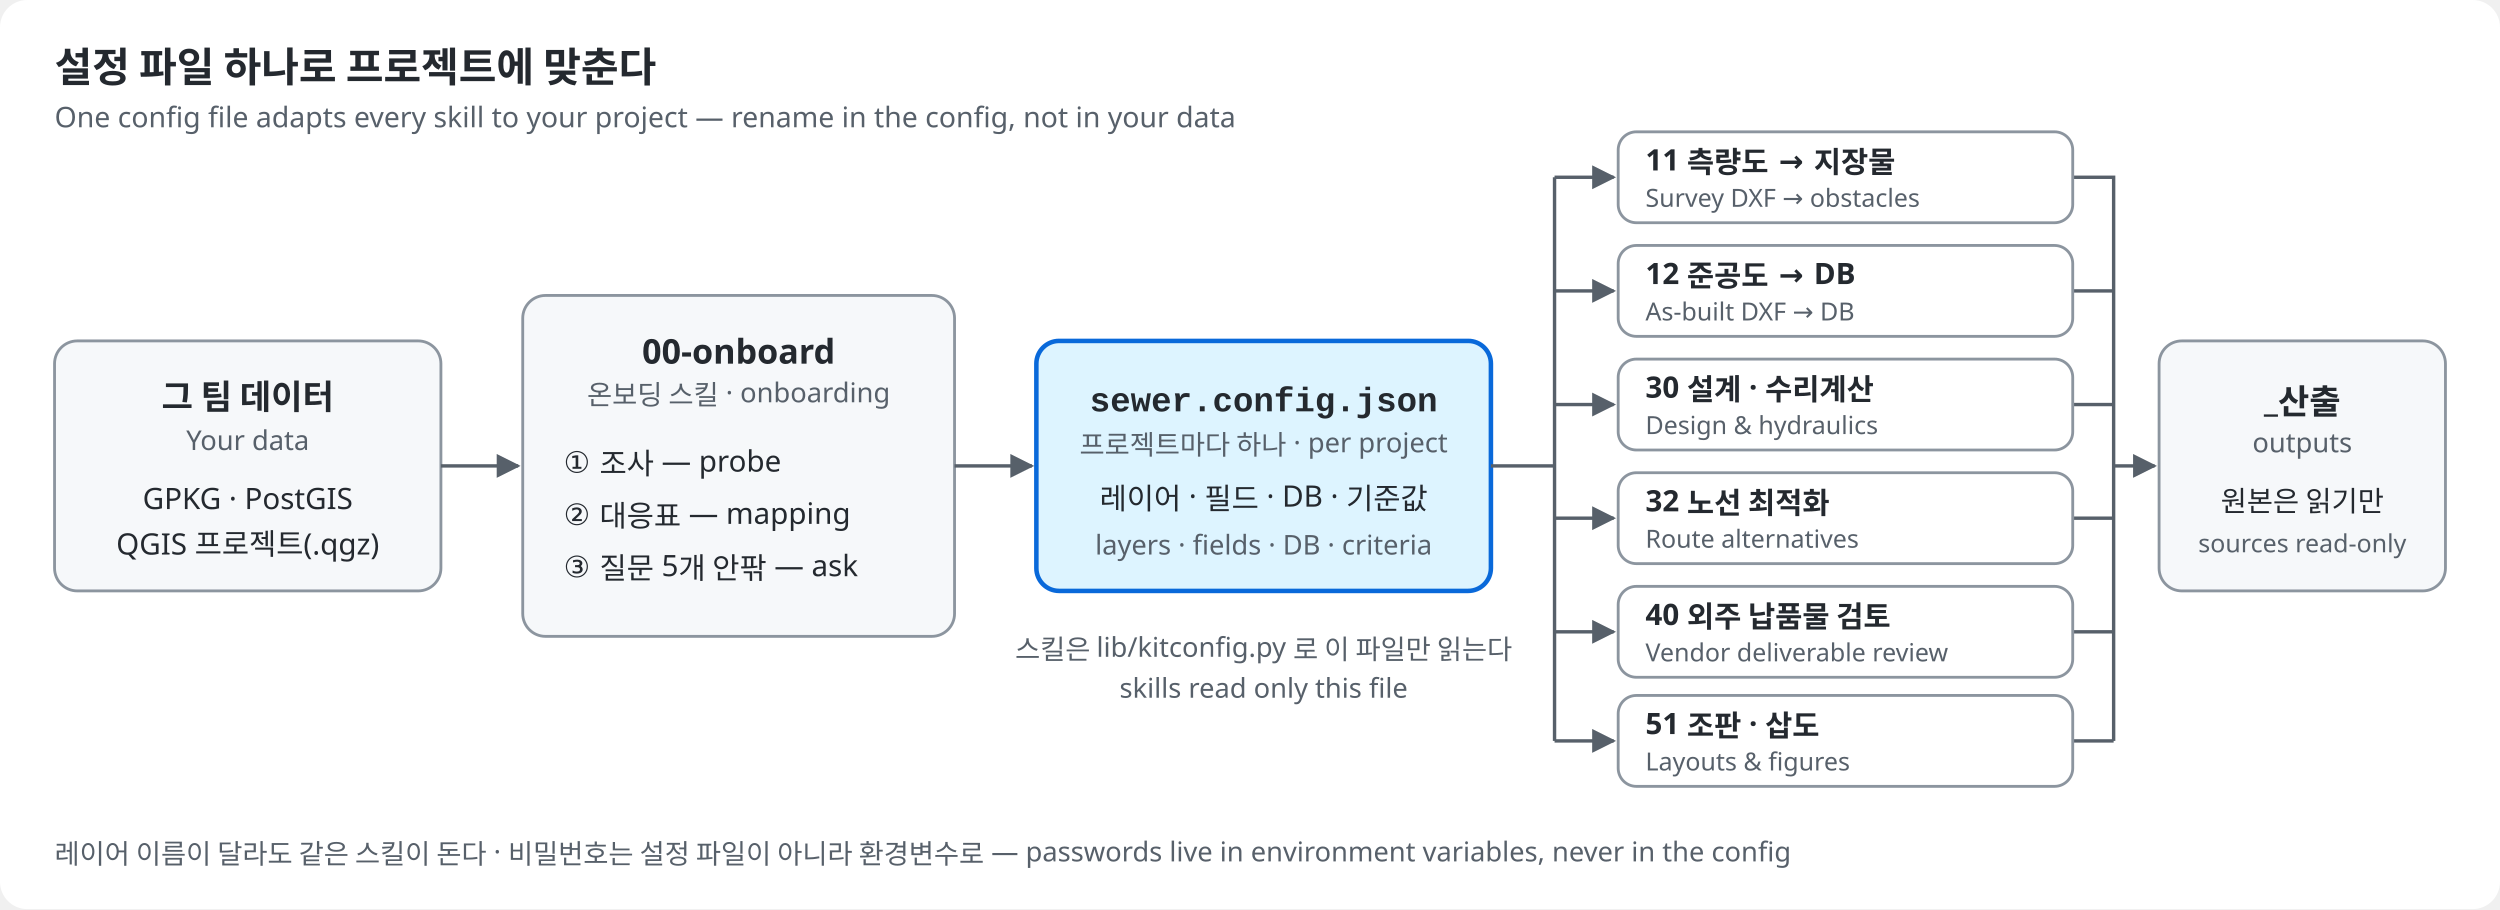
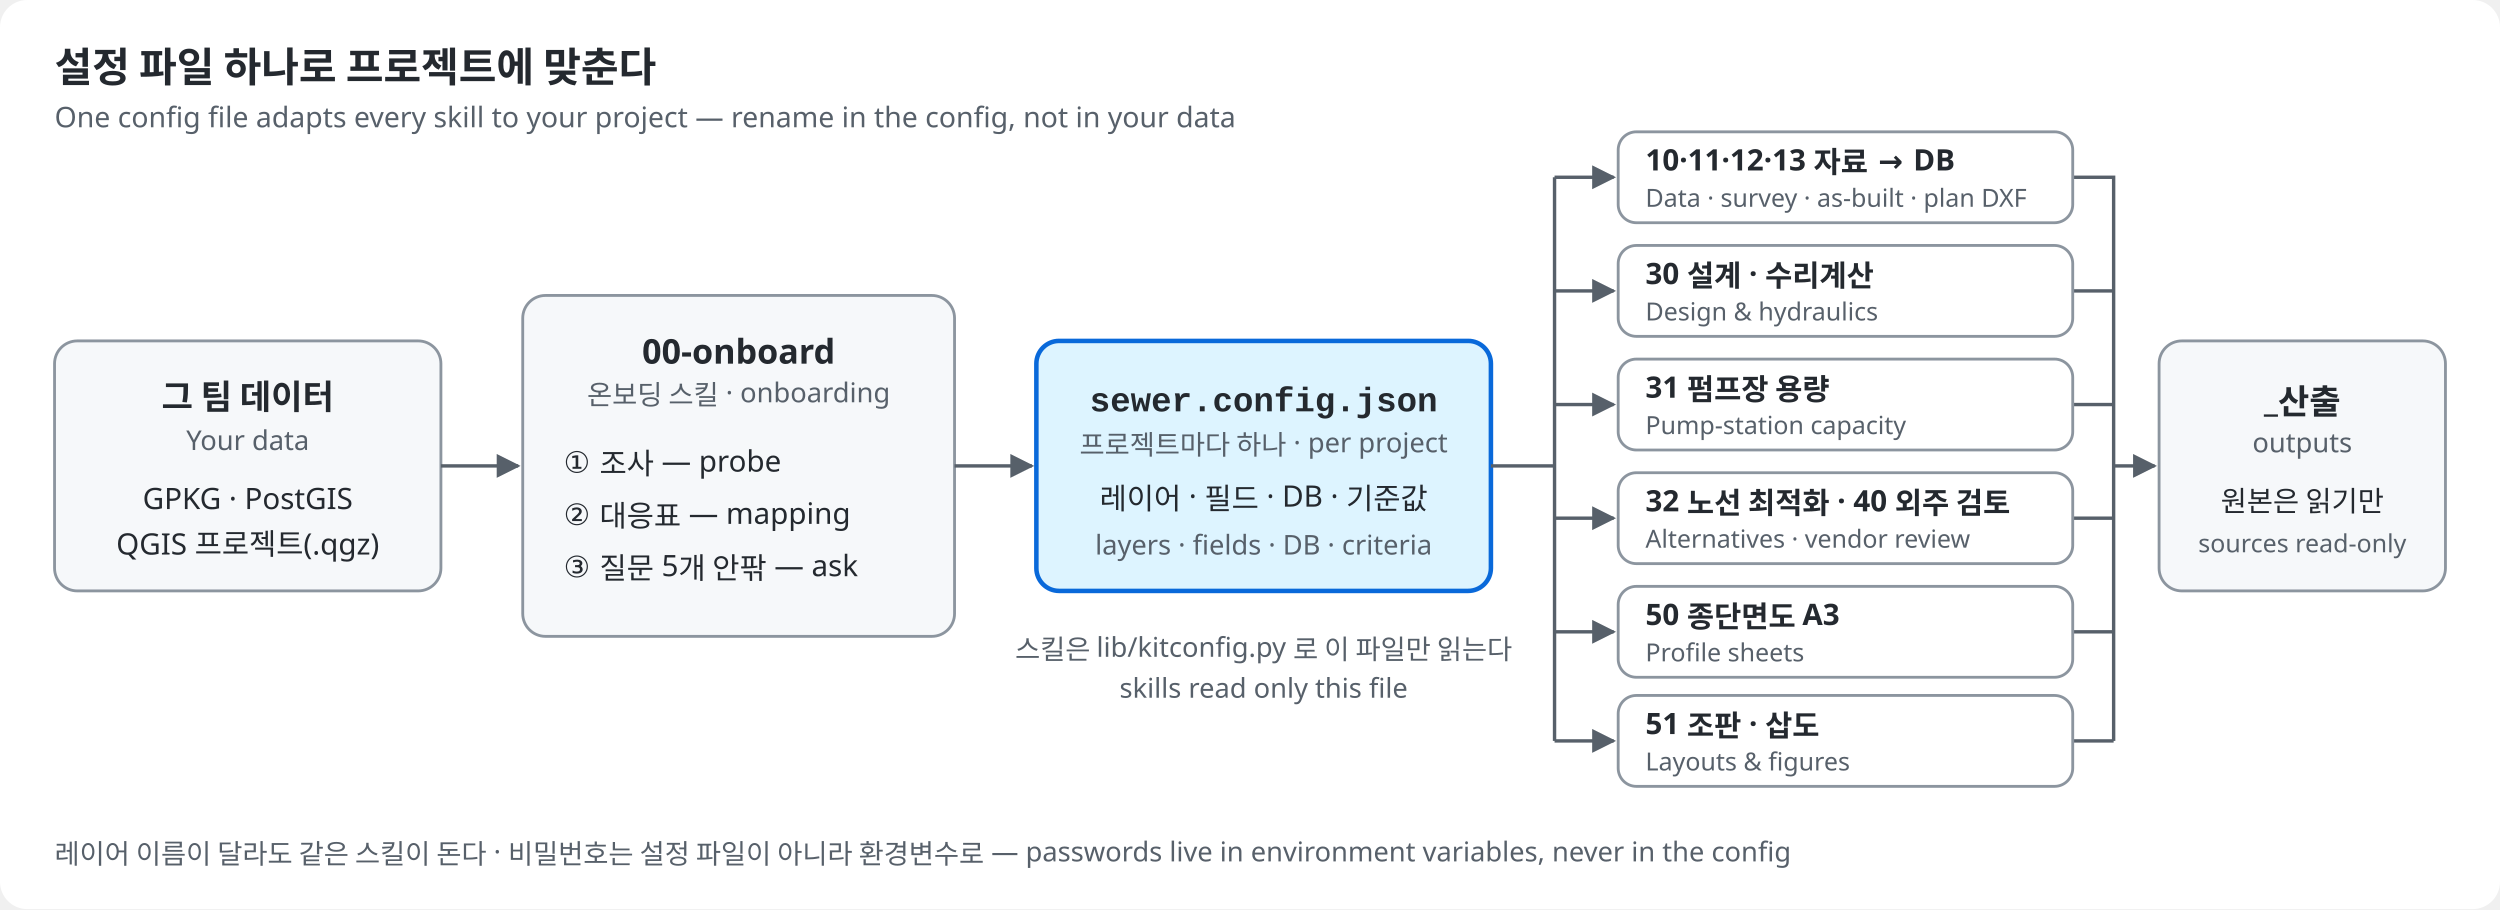
<svg xmlns="http://www.w3.org/2000/svg" viewBox="0 0 1100 400" font-family="'Malgun Gothic','Apple SD Gothic Neo','Noto Sans KR',sans-serif" role="img" aria-label="How the kit adapts to a project">
  <defs>
    <marker id="a" viewBox="0 0 10 10" refX="9" refY="5" markerWidth="7" markerHeight="7" orient="auto-start-reverse">
      <path d="M0 0L10 5L0 10z" fill="#57606a" />
    </marker>
  </defs>
  <rect x="0" y="0" width="1100" height="400" rx="12" fill="#ffffff" />
  <text x="24" y="36" font-size="18" font-weight="700" fill="#24292f">설정 파일 하나로 프로젝트에 맞춘다</text>
  <text x="24" y="56" font-size="12.5" fill="#57606a">One config file adapts every skill to your project — rename in the config, not in your data</text>
  <rect x="24" y="150" width="170" height="110" rx="10" fill="#f6f8fa" stroke="#8c959f" stroke-width="1.25" />
  <text x="109" y="180" text-anchor="middle" font-size="15" font-weight="700" fill="#24292f">그 팀 데이터</text>
  <text x="109" y="198" text-anchor="middle" font-size="12" fill="#57606a">Your data</text>
  <text x="109" y="224" text-anchor="middle" font-size="13" fill="#24292f">GPKG · PostGIS</text>
  <text x="109" y="244" text-anchor="middle" font-size="13" fill="#24292f">QGIS 프로젝트(.qgz)</text>
  <rect x="230" y="130" width="190" height="150" rx="10" fill="#f6f8fa" stroke="#8c959f" stroke-width="1.25" />
  <text x="325" y="160" text-anchor="middle" font-size="15" font-weight="700" fill="#24292f">00-onboard</text>
  <text x="325" y="178" text-anchor="middle" font-size="12" fill="#57606a">온보딩 스킬 · onboarding</text>
  <text x="248" y="208" font-size="13" fill="#24292f">① 조사 — probe</text>
  <text x="248" y="231" font-size="13" fill="#24292f">② 대응표 — mapping</text>
  <text x="248" y="254" font-size="13" fill="#24292f">③ 질문 5개 안팎 — ask</text>
  <rect x="456" y="150" width="200" height="110" rx="10" fill="#ddf4ff" stroke="#0969da" stroke-width="2" />
  <text x="556" y="181" text-anchor="middle" font-size="15" font-weight="700" fill="#24292f" font-family="Consolas,'Courier New',monospace">sewer.config.json</text>
  <text x="556" y="200" text-anchor="middle" font-size="12" fill="#57606a">프로젝트마다 하나 · per project</text>
  <text x="556" y="224" text-anchor="middle" font-size="13" fill="#24292f">레이어 · 필드 · DB · 기준값</text>
  <text x="556" y="244" text-anchor="middle" font-size="12" fill="#57606a">layers · fields · DB · criteria</text>
  <text x="556" y="290" text-anchor="middle" font-size="12" fill="#57606a">스킬은 lib/kitconfig.py 로 이 파일만 읽는다</text>
  <text x="556" y="307" text-anchor="middle" font-size="12" fill="#57606a">skills read only this file</text>
  <g fill="none" stroke="#57606a" stroke-width="1.5">
    <path d="M194 205H228" marker-end="url(#a)" />
    <path d="M420 205H454" marker-end="url(#a)" />
    <path d="M656 205H684" />
    <path d="M684 78V326" />
    <path d="M684 78H710" marker-end="url(#a)" />
    <path d="M684 128H710" marker-end="url(#a)" />
    <path d="M684 178H710" marker-end="url(#a)" />
    <path d="M684 228H710" marker-end="url(#a)" />
    <path d="M684 278H710" marker-end="url(#a)" />
    <path d="M684 326H710" marker-end="url(#a)" />
    <path d="M912 78H930V326" />
    <path d="M912 128H930" />
    <path d="M912 178H930" />
    <path d="M912 228H930" />
    <path d="M912 278H930" />
    <path d="M912 326H930" />
    <path d="M930 205H948" marker-end="url(#a)" />
  </g>
  <g>
    <rect x="712" y="58" width="200" height="40" rx="8" fill="#ffffff" stroke="#8c959f" stroke-width="1.25" />
-     <text x="724" y="75" font-size="13" font-weight="700" fill="#24292f">11 측량도 → 지장물</text>
-     <text x="724" y="91" font-size="11" fill="#57606a">Survey DXF → obstacles</text>
+     <text x="724" y="75" font-size="13" font-weight="700" fill="#24292f">10·11·12·13 자료 → DB</text>
+     <text x="724" y="91" font-size="11" fill="#57606a">Data · survey · as-built · plan DXF</text>
    <rect x="712" y="108" width="200" height="40" rx="8" fill="#ffffff" stroke="#8c959f" stroke-width="1.25" />
-     <text x="724" y="125" font-size="13" font-weight="700" fill="#24292f">12 준공도 → DB</text>
-     <text x="724" y="141" font-size="11" fill="#57606a">As-built DXF → DB</text>
+     <text x="724" y="125" font-size="13" font-weight="700" fill="#24292f">30 설계 · 수리계산</text>
+     <text x="724" y="141" font-size="11" fill="#57606a">Design &amp; hydraulics</text>
    <rect x="712" y="158" width="200" height="40" rx="8" fill="#ffffff" stroke="#8c959f" stroke-width="1.25" />
-     <text x="724" y="175" font-size="13" font-weight="700" fill="#24292f">30 설계 · 수리계산</text>
-     <text x="724" y="191" font-size="11" fill="#57606a">Design &amp; hydraulics</text>
+     <text x="724" y="175" font-size="13" font-weight="700" fill="#24292f">31 펌프장 용량</text>
+     <text x="724" y="191" font-size="11" fill="#57606a">Pump-station capacity</text>
    <rect x="712" y="208" width="200" height="40" rx="8" fill="#ffffff" stroke="#8c959f" stroke-width="1.25" />
-     <text x="724" y="225" font-size="13" font-weight="700" fill="#24292f">32 노선 최적화</text>
-     <text x="724" y="241" font-size="11" fill="#57606a">Route alternatives</text>
+     <text x="724" y="225" font-size="13" font-weight="700" fill="#24292f">32 노선 최적화 · 40 외주 검토</text>
+     <text x="724" y="241" font-size="11" fill="#57606a">Alternatives · vendor review</text>
    <rect x="712" y="258" width="200" height="40" rx="8" fill="#ffffff" stroke="#8c959f" stroke-width="1.25" />
-     <text x="724" y="275" font-size="13" font-weight="700" fill="#24292f">40 외주 납품물 검토</text>
-     <text x="724" y="291" font-size="11" fill="#57606a">Vendor deliverable review</text>
+     <text x="724" y="275" font-size="13" font-weight="700" fill="#24292f">50 종단면도 A3</text>
+     <text x="724" y="291" font-size="11" fill="#57606a">Profile sheets</text>
    <rect x="712" y="306" width="200" height="40" rx="8" fill="#ffffff" stroke="#8c959f" stroke-width="1.25" />
    <text x="724" y="323" font-size="13" font-weight="700" fill="#24292f">51 조판 · 삽도</text>
    <text x="724" y="339" font-size="11" fill="#57606a">Layouts &amp; figures</text>
  </g>
  <rect x="950" y="150" width="126" height="110" rx="10" fill="#f6f8fa" stroke="#8c959f" stroke-width="1.25" />
  <text x="1013" y="181" text-anchor="middle" font-size="15" font-weight="700" fill="#24292f">_산출</text>
  <text x="1013" y="199" text-anchor="middle" font-size="12" fill="#57606a">outputs</text>
  <text x="1013" y="225" text-anchor="middle" font-size="12.5" fill="#24292f">원본은 읽기만</text>
  <text x="1013" y="243" text-anchor="middle" font-size="11" fill="#57606a">sources read-only</text>
  <text x="24" y="380" font-size="12" fill="#57606a">레이어 이름이 달라도 같은 스킬이 돈다 · 비밀번호는 설정 파일이 아니라 환경변수로 — passwords live in environment variables, never in the config</text>
</svg>
